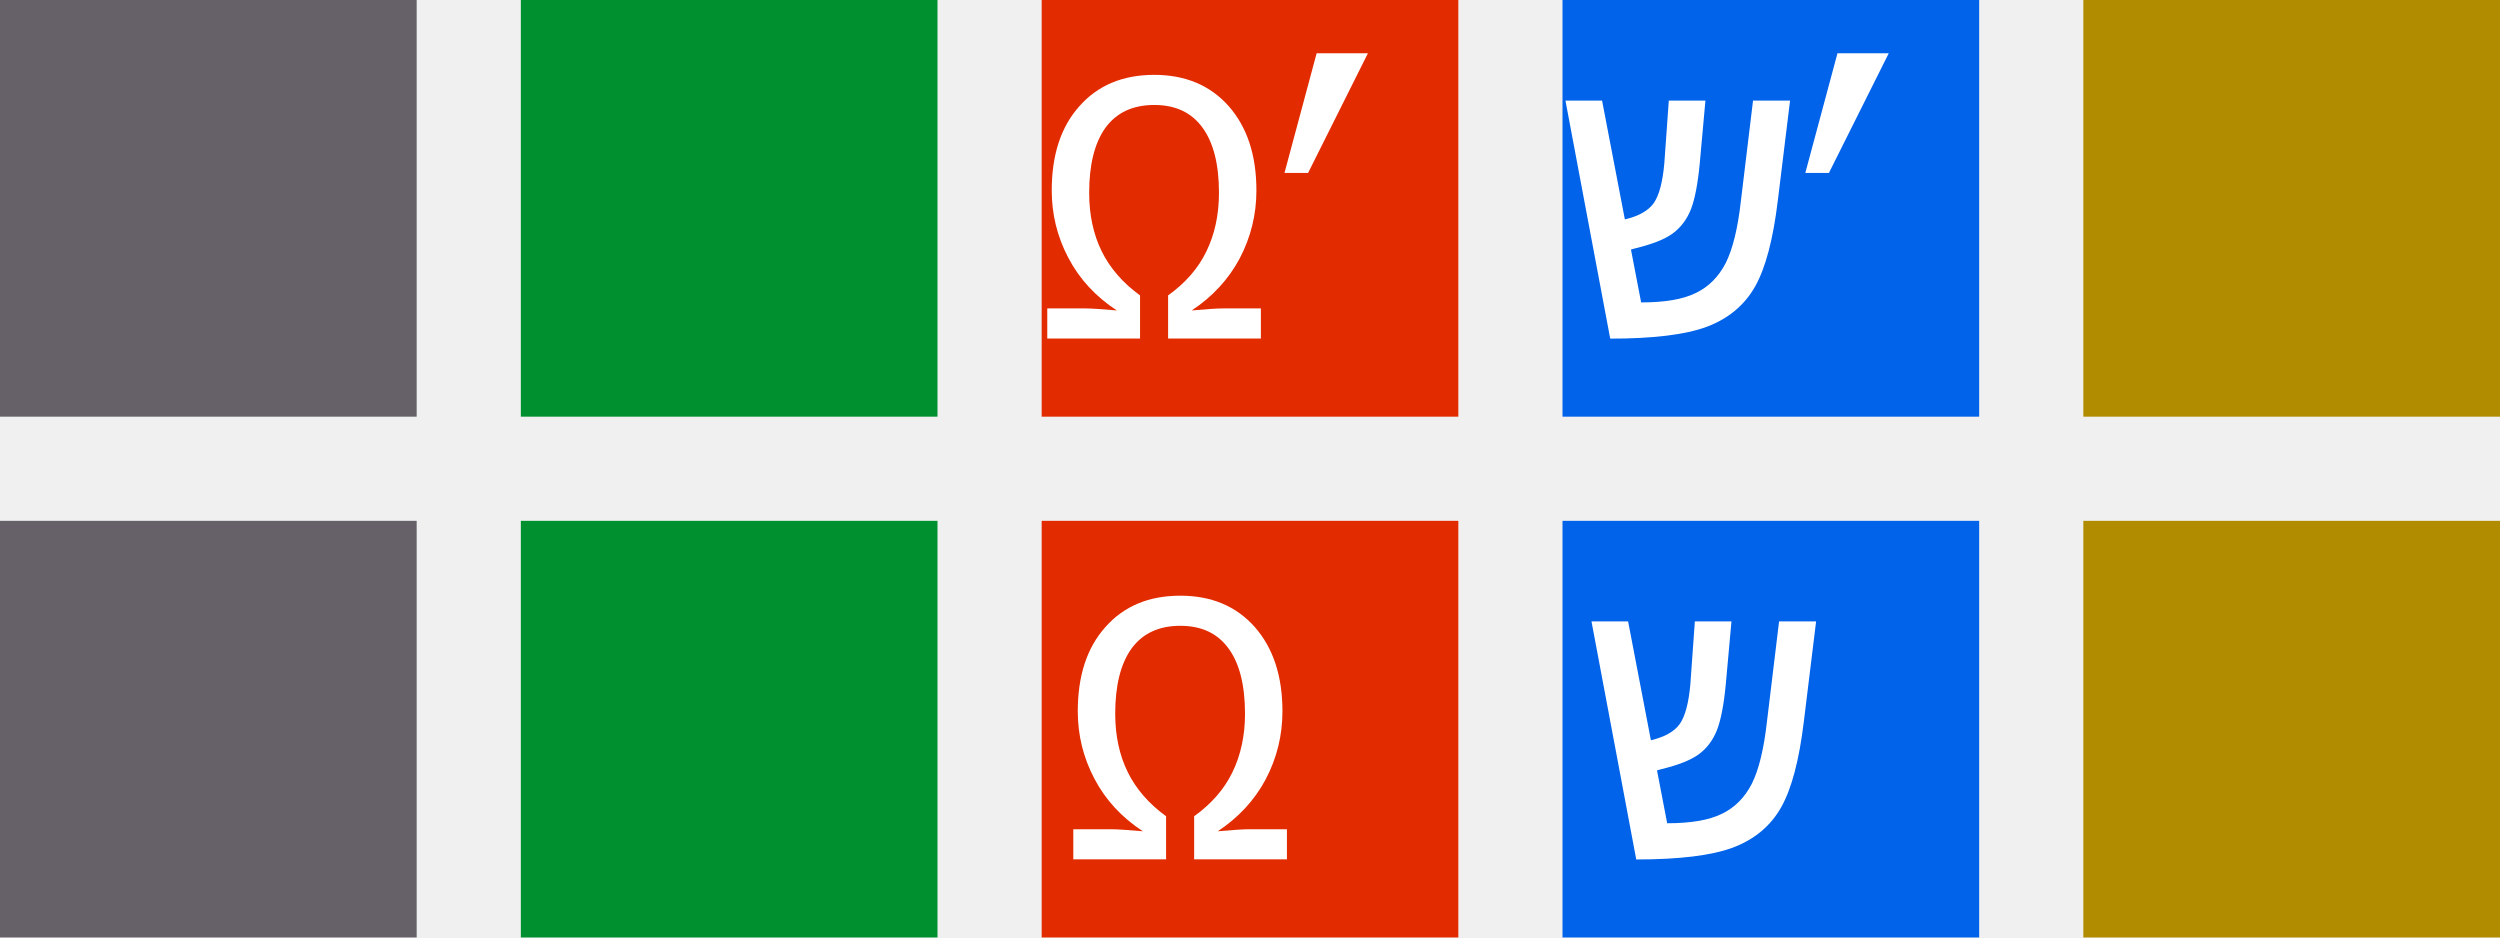
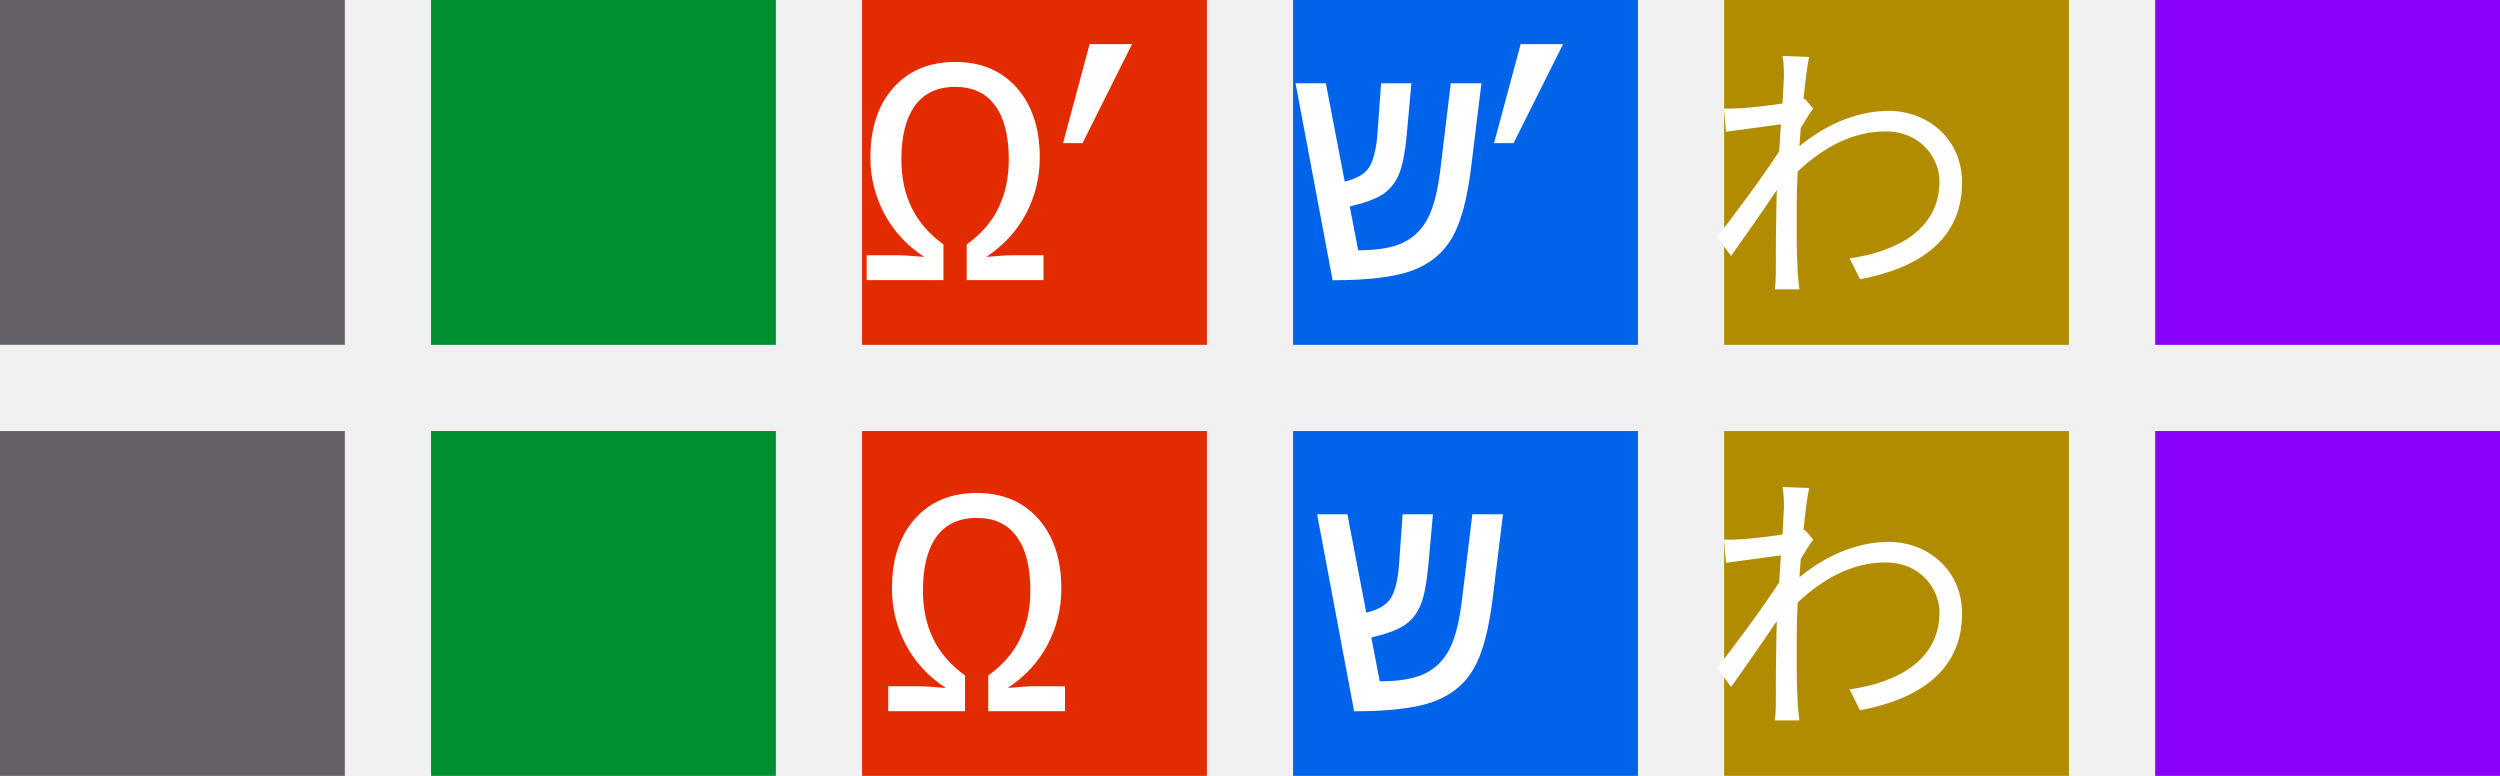
- <svg xmlns="http://www.w3.org/2000/svg" width="96" height="36" viewBox="0 0 96 36" version="1.1" id="svg8">
+ <svg xmlns="http://www.w3.org/2000/svg" width="116" height="36" viewBox="0 0 116 36" version="1.1" id="svg8">
  <defs id="defs2" />
  <g id="layer1" transform="translate(0,-1086.52)">
-     <text xml:space="preserve" style="line-height:1.25;letter-spacing:0px;word-spacing:0px;opacity:1;vector-effect:none;fill:#000000;fill-opacity:1;stroke:none;stroke-width:0.378;stroke-linecap:round;stroke-linejoin:round;stroke-miterlimit:4;stroke-dasharray:none;stroke-dashoffset:0;stroke-opacity:1" x="48" y="1134.52" id="text832">
-       <tspan id="tspan830" x="48" y="1134.52" style="font-size:3.78px;text-align:center;text-anchor:middle">https://fonts.google.com/specimen/Cousine</tspan>
+     <text xml:space="preserve" style="line-height:1.25;text-align:start;letter-spacing:0px;word-spacing:0px;text-anchor:start;opacity:1;vector-effect:none;fill:#000000;fill-opacity:1;stroke:none;stroke-width:0.378;stroke-linecap:round;stroke-linejoin:round;stroke-miterlimit:4;stroke-dasharray:none;stroke-dashoffset:0;stroke-opacity:1" x="8" y="1134.52" id="text832">
+       <tspan id="tspan830" x="8" y="1134.52" style="font-size:3.78px;text-align:start;text-anchor:start">https://fonts.google.com/specimen/Cousine</tspan>
    </text>
    <rect y="1106.52" x="40" height="16" width="16" id="rect4571" style="opacity:1;vector-effect:none;fill:#e32b00;fill-opacity:1;fill-rule:evenodd;stroke:none;stroke-width:0.1;stroke-linecap:square;stroke-linejoin:miter;stroke-miterlimit:4;stroke-dasharray:none;stroke-dashoffset:0;stroke-opacity:1" />
    <rect style="opacity:1;vector-effect:none;fill:#0063ea;fill-opacity:1;fill-rule:evenodd;stroke:none;stroke-width:0.1;stroke-linecap:square;stroke-linejoin:miter;stroke-miterlimit:4;stroke-dasharray:none;stroke-dashoffset:0;stroke-opacity:1" id="rect4575" width="16" height="16" x="60" y="1106.52" />
    <rect y="1106.52" x="80" height="16" width="16" id="rect4579" style="opacity:1;vector-effect:none;fill:#b28c00;fill-opacity:1;fill-rule:evenodd;stroke:none;stroke-width:0.1;stroke-linecap:square;stroke-linejoin:miter;stroke-miterlimit:4;stroke-dasharray:none;stroke-dashoffset:0;stroke-opacity:1" />
    <text id="text835" y="1119.446" x="88.143" style="font-style:normal;font-variant:normal;font-weight:normal;font-stretch:normal;font-size:15.118px;line-height:1.25;font-family:Cousine;-inkscape-font-specification:Cousine;text-align:center;letter-spacing:0px;word-spacing:0px;text-anchor:middle;fill:#ffffff;fill-opacity:1;stroke:none" xml:space="preserve">
      <tspan style="font-style:normal;font-variant:normal;font-weight:normal;font-stretch:normal;font-size:15.118px;font-family:Cousine;-inkscape-font-specification:Cousine;text-align:center;text-anchor:middle;fill:#ffffff;fill-opacity:1" y="1119.446" x="88.143" id="tspan833">ש</tspan>
    </text>
    <text xml:space="preserve" style="font-style:normal;font-variant:normal;font-weight:normal;font-stretch:normal;font-size:15.118px;line-height:1.25;font-family:Cousine;-inkscape-font-specification:Cousine;text-align:center;letter-spacing:0px;word-spacing:0px;text-anchor:middle;fill:#ffffff;fill-opacity:1;stroke:none" x="67.993" y="1119.52" id="text839">
      <tspan id="tspan837" x="67.993" y="1119.52" style="font-style:normal;font-variant:normal;font-weight:normal;font-stretch:normal;font-size:15.118px;font-family:Cousine;-inkscape-font-specification:Cousine;text-align:center;text-anchor:middle;fill:#ffffff;fill-opacity:1">Ω</tspan>
    </text>
    <text id="text847" y="1119.52" x="48.068" style="font-style:normal;font-variant:normal;font-weight:normal;font-stretch:normal;font-size:15.118px;line-height:1.25;font-family:Cousine;-inkscape-font-specification:Cousine;text-align:center;letter-spacing:0px;word-spacing:0px;text-anchor:middle;fill:#ffffff;fill-opacity:1;stroke:none" xml:space="preserve">
      <tspan style="font-style:normal;font-variant:normal;font-weight:normal;font-stretch:normal;font-size:15.118px;font-family:Cousine;-inkscape-font-specification:Cousine;text-align:center;text-anchor:middle;fill:#ffffff;fill-opacity:1" y="1119.52" x="48.068" id="tspan845">Я</tspan>
    </text>
    <rect style="opacity:1;vector-effect:none;fill:#e32b00;fill-opacity:1;fill-rule:evenodd;stroke:none;stroke-width:0.1;stroke-linecap:square;stroke-linejoin:miter;stroke-miterlimit:4;stroke-dasharray:none;stroke-dashoffset:0;stroke-opacity:1" id="rect836" width="16" height="16" x="40" y="1086.52" />
    <rect y="1086.52" x="60" height="16" width="16" id="rect838" style="opacity:1;vector-effect:none;fill:#0063ea;fill-opacity:1;fill-rule:evenodd;stroke:none;stroke-width:0.1;stroke-linecap:square;stroke-linejoin:miter;stroke-miterlimit:4;stroke-dasharray:none;stroke-dashoffset:0;stroke-opacity:1" />
    <rect style="opacity:1;vector-effect:none;fill:#b28c00;fill-opacity:1;fill-rule:evenodd;stroke:none;stroke-width:0.1;stroke-linecap:square;stroke-linejoin:miter;stroke-miterlimit:4;stroke-dasharray:none;stroke-dashoffset:0;stroke-opacity:1" id="rect840" width="16" height="16" x="80" y="1086.52" />
    <text xml:space="preserve" style="font-style:normal;font-variant:normal;font-weight:normal;font-stretch:normal;font-size:15.118px;line-height:1.25;font-family:Cousine;-inkscape-font-specification:Cousine;text-align:center;letter-spacing:0px;word-spacing:0px;text-anchor:middle;fill:#ffffff;fill-opacity:1;stroke:none" x="87.143" y="1099.446" id="text852">
      <tspan id="tspan850" x="87.143" y="1099.446" style="font-style:normal;font-variant:normal;font-weight:normal;font-stretch:normal;font-size:15.118px;font-family:Cousine;-inkscape-font-specification:Cousine;text-align:center;text-anchor:middle;fill:#ffffff;fill-opacity:1">ש</tspan>
    </text>
    <text id="text856" y="1099.52" x="66.993" style="font-style:normal;font-variant:normal;font-weight:normal;font-stretch:normal;font-size:15.118px;line-height:1.25;font-family:Cousine;-inkscape-font-specification:Cousine;text-align:center;letter-spacing:0px;word-spacing:0px;text-anchor:middle;fill:#ffffff;fill-opacity:1;stroke:none" xml:space="preserve">
      <tspan style="font-style:normal;font-variant:normal;font-weight:normal;font-stretch:normal;font-size:15.118px;font-family:Cousine;-inkscape-font-specification:Cousine;text-align:center;text-anchor:middle;fill:#ffffff;fill-opacity:1" y="1099.52" x="66.993" id="tspan854">Ω</tspan>
    </text>
    <text xml:space="preserve" style="font-style:normal;font-variant:normal;font-weight:normal;font-stretch:normal;font-size:15.118px;line-height:1.25;font-family:Cousine;-inkscape-font-specification:Cousine;text-align:center;letter-spacing:0px;word-spacing:0px;text-anchor:middle;fill:#ffffff;fill-opacity:1;stroke:none" x="47.068" y="1099.52" id="text864">
      <tspan id="tspan862" x="47.068" y="1099.52" style="font-style:normal;font-variant:normal;font-weight:normal;font-stretch:normal;font-size:15.118px;font-family:Cousine;-inkscape-font-specification:Cousine;text-align:center;text-anchor:middle;fill:#ffffff;fill-opacity:1">Я</tspan>
    </text>
    <text id="text868" y="1099.52" x="53.587" style="font-style:normal;font-variant:normal;font-weight:normal;font-stretch:normal;font-size:15.118px;line-height:1.25;font-family:Cousine;-inkscape-font-specification:Cousine;text-align:center;letter-spacing:0px;word-spacing:0px;text-anchor:middle;fill:#ffffff;fill-opacity:1;stroke:none" xml:space="preserve">
      <tspan style="font-style:normal;font-variant:normal;font-weight:normal;font-stretch:normal;font-size:15.118px;font-family:Cousine;-inkscape-font-specification:Cousine;text-align:center;text-anchor:middle;fill:#ffffff;fill-opacity:1" y="1099.52" x="53.587" id="tspan866">’</tspan>
    </text>
    <text xml:space="preserve" style="font-style:normal;font-variant:normal;font-weight:normal;font-stretch:normal;font-size:15.118px;line-height:1.25;font-family:Cousine;-inkscape-font-specification:Cousine;text-align:center;letter-spacing:0px;word-spacing:0px;text-anchor:middle;fill:#ffffff;fill-opacity:1;stroke:none" x="73.587" y="1099.52" id="text876">
      <tspan id="tspan874" x="73.587" y="1099.52" style="font-style:normal;font-variant:normal;font-weight:normal;font-stretch:normal;font-size:15.118px;font-family:Cousine;-inkscape-font-specification:Cousine;text-align:center;text-anchor:middle;fill:#ffffff;fill-opacity:1">’</tspan>
    </text>
    <text id="text880" y="1099.52" x="93.587" style="font-style:normal;font-variant:normal;font-weight:normal;font-stretch:normal;font-size:15.118px;line-height:1.25;font-family:Cousine;-inkscape-font-specification:Cousine;text-align:center;letter-spacing:0px;word-spacing:0px;text-anchor:middle;fill:#ffffff;fill-opacity:1;stroke:none" xml:space="preserve">
      <tspan style="font-style:normal;font-variant:normal;font-weight:normal;font-stretch:normal;font-size:15.118px;font-family:Cousine;-inkscape-font-specification:Cousine;text-align:center;text-anchor:middle;fill:#ffffff;fill-opacity:1" y="1099.52" x="93.587" id="tspan878">’</tspan>
    </text>
    <rect y="1106.52" x="20" height="16" width="16" id="rect847" style="opacity:1;vector-effect:none;fill:#009030;fill-opacity:1;fill-rule:evenodd;stroke:none;stroke-width:0.1;stroke-linecap:square;stroke-linejoin:miter;stroke-miterlimit:4;stroke-dasharray:none;stroke-dashoffset:0;stroke-opacity:1" />
    <text xml:space="preserve" style="font-style:normal;font-variant:normal;font-weight:normal;font-stretch:normal;font-size:15.118px;line-height:1.25;font-family:Cousine;-inkscape-font-specification:Cousine;text-align:center;letter-spacing:0px;word-spacing:0px;text-anchor:middle;fill:#ffffff;fill-opacity:1;stroke:none" x="27.783" y="1119.52" id="text851">
      <tspan id="tspan849" x="27.783" y="1119.52" style="font-style:normal;font-variant:normal;font-weight:normal;font-stretch:normal;font-size:15.118px;font-family:Cousine;-inkscape-font-specification:Cousine;text-align:center;text-anchor:middle;fill:#ffffff;fill-opacity:1">L</tspan>
    </text>
    <rect style="opacity:1;vector-effect:none;fill:#009030;fill-opacity:1;fill-rule:evenodd;stroke:none;stroke-width:0.1;stroke-linecap:square;stroke-linejoin:miter;stroke-miterlimit:4;stroke-dasharray:none;stroke-dashoffset:0;stroke-opacity:1" id="rect853" width="16" height="16" x="20" y="1086.52" />
    <text id="text857" y="1099.52" x="27.783" style="font-style:normal;font-variant:normal;font-weight:normal;font-stretch:normal;font-size:15.118px;line-height:1.25;font-family:Cousine;-inkscape-font-specification:Cousine;text-align:center;letter-spacing:0px;word-spacing:0px;text-anchor:middle;fill:#ffffff;fill-opacity:1;stroke:none" xml:space="preserve">
      <tspan style="font-style:normal;font-variant:normal;font-weight:normal;font-stretch:normal;font-size:15.118px;font-family:Cousine;-inkscape-font-specification:Cousine;text-align:center;text-anchor:middle;fill:#ffffff;fill-opacity:1" y="1099.52" x="27.783" id="tspan855">L</tspan>
    </text>
    <text id="text861" y="1099.52" x="31.587" style="font-style:normal;font-variant:normal;font-weight:normal;font-stretch:normal;font-size:15.118px;line-height:1.25;font-family:Cousine;-inkscape-font-specification:Cousine;text-align:center;letter-spacing:0px;word-spacing:0px;text-anchor:middle;fill:#ffffff;fill-opacity:1;stroke:none" xml:space="preserve">
      <tspan style="font-style:normal;font-variant:normal;font-weight:normal;font-stretch:normal;font-size:15.118px;font-family:Cousine;-inkscape-font-specification:Cousine;text-align:center;text-anchor:middle;fill:#ffffff;fill-opacity:1" y="1099.52" x="31.587" id="tspan859">’</tspan>
    </text>
    <rect style="opacity:1;vector-effect:none;fill:#666168;fill-opacity:1;fill-rule:evenodd;stroke:none;stroke-width:0.1;stroke-linecap:square;stroke-linejoin:miter;stroke-miterlimit:4;stroke-dasharray:none;stroke-dashoffset:0;stroke-opacity:1" id="rect858" width="16" height="16" x="0" y="1106.52" />
    <text xml:space="preserve" style="font-style:normal;font-variant:normal;font-weight:normal;font-stretch:normal;font-size:15.118px;line-height:1.25;font-family:Cousine;-inkscape-font-specification:Cousine;text-align:center;letter-spacing:0px;word-spacing:0px;text-anchor:middle;fill:#ffffff;fill-opacity:1;stroke:none" x="8.008" y="1119.52" id="text862">
      <tspan id="tspan860" x="8.008" y="1119.52" style="font-style:normal;font-variant:normal;font-weight:normal;font-stretch:normal;font-size:15.118px;font-family:Cousine;-inkscape-font-specification:Cousine;text-align:center;text-anchor:middle;fill:#ffffff;fill-opacity:1">?</tspan>
    </text>
    <rect y="1086.52" x="0" height="16" width="16" id="rect864" style="opacity:1;vector-effect:none;fill:#666168;fill-opacity:1;fill-rule:evenodd;stroke:none;stroke-width:0.1;stroke-linecap:square;stroke-linejoin:miter;stroke-miterlimit:4;stroke-dasharray:none;stroke-dashoffset:0;stroke-opacity:1" />
    <text id="text869" y="1099.52" x="7.008" style="font-style:normal;font-variant:normal;font-weight:normal;font-stretch:normal;font-size:15.118px;line-height:1.25;font-family:Cousine;-inkscape-font-specification:Cousine;text-align:center;letter-spacing:0px;word-spacing:0px;text-anchor:middle;fill:#ffffff;fill-opacity:1;stroke:none" xml:space="preserve">
      <tspan style="font-style:normal;font-variant:normal;font-weight:normal;font-stretch:normal;font-size:15.118px;font-family:Cousine;-inkscape-font-specification:Cousine;text-align:center;text-anchor:middle;fill:#ffffff;fill-opacity:1" y="1099.52" x="7.008" id="tspan867">?</tspan>
    </text>
    <text xml:space="preserve" style="font-style:normal;font-variant:normal;font-weight:normal;font-stretch:normal;font-size:15.118px;line-height:1.25;font-family:Cousine;-inkscape-font-specification:Cousine;text-align:center;letter-spacing:0px;word-spacing:0px;text-anchor:middle;fill:#ffffff;fill-opacity:1;stroke:none" x="13.587" y="1099.52" id="text873">
      <tspan id="tspan871" x="13.587" y="1099.52" style="font-style:normal;font-variant:normal;font-weight:normal;font-stretch:normal;font-size:15.118px;font-family:Cousine;-inkscape-font-specification:Cousine;text-align:center;text-anchor:middle;fill:#ffffff;fill-opacity:1">’</tspan>
    </text>
+     <text id="text860" y="1139.52" x="8" style="line-height:1.25;text-align:start;letter-spacing:0px;word-spacing:0px;text-anchor:start;opacity:1;vector-effect:none;fill:#000000;fill-opacity:1;stroke:none;stroke-width:0.378;stroke-linecap:round;stroke-linejoin:round;stroke-miterlimit:4;stroke-dasharray:none;stroke-dashoffset:0;stroke-opacity:1" xml:space="preserve">
+       <tspan style="font-size:3.78px;text-align:start;text-anchor:start" y="1139.52" x="8" id="tspan858">https://fonts.google.com/specimen/Kosugi</tspan>
+     </text>
+     <rect style="opacity:1;vector-effect:none;fill:#8800fa;fill-opacity:1;fill-rule:evenodd;stroke:none;stroke-width:0.1;stroke-linecap:square;stroke-linejoin:miter;stroke-miterlimit:4;stroke-dasharray:none;stroke-dashoffset:0;stroke-opacity:1" id="rect860" width="16" height="16" x="100" y="1106.52" />
+     <text xml:space="preserve" style="font-style:normal;font-variant:normal;font-weight:normal;font-stretch:normal;font-size:15.118px;line-height:1.25;font-family:Cousine;-inkscape-font-specification:Cousine;text-align:center;letter-spacing:0px;word-spacing:0px;text-anchor:middle;fill:#ffffff;fill-opacity:1;stroke:none" x="108.143" y="1119.446" id="text865">
+       <tspan id="tspan863" x="108.143" y="1119.446" style="font-style:normal;font-variant:normal;font-weight:normal;font-stretch:normal;font-size:13px;font-family:MotoyaLCedar;-inkscape-font-specification:MotoyaLCedar;text-align:center;text-anchor:middle;fill:#ffffff;fill-opacity:1">わ</tspan>
+     </text>
+     <rect y="1086.52" x="100" height="16" width="16" id="rect861" style="opacity:1;vector-effect:none;fill:#8800fa;fill-opacity:1;fill-rule:evenodd;stroke:none;stroke-width:0.1;stroke-linecap:square;stroke-linejoin:miter;stroke-miterlimit:4;stroke-dasharray:none;stroke-dashoffset:0;stroke-opacity:1" />
+     <text id="text866" y="1099.446" x="108.143" style="font-style:normal;font-variant:normal;font-weight:normal;font-stretch:normal;font-size:15.118px;line-height:1.25;font-family:Cousine;-inkscape-font-specification:Cousine;text-align:center;letter-spacing:0px;word-spacing:0px;text-anchor:middle;fill:#ffffff;fill-opacity:1;stroke:none" xml:space="preserve">
+       <tspan style="font-style:normal;font-variant:normal;font-weight:normal;font-stretch:normal;font-size:13px;font-family:MotoyaLCedar;-inkscape-font-specification:MotoyaLCedar;text-align:center;text-anchor:middle;fill:#ffffff;fill-opacity:1" y="1099.446" x="108.143" id="tspan864">わ</tspan>
+     </text>
  </g>
</svg>
